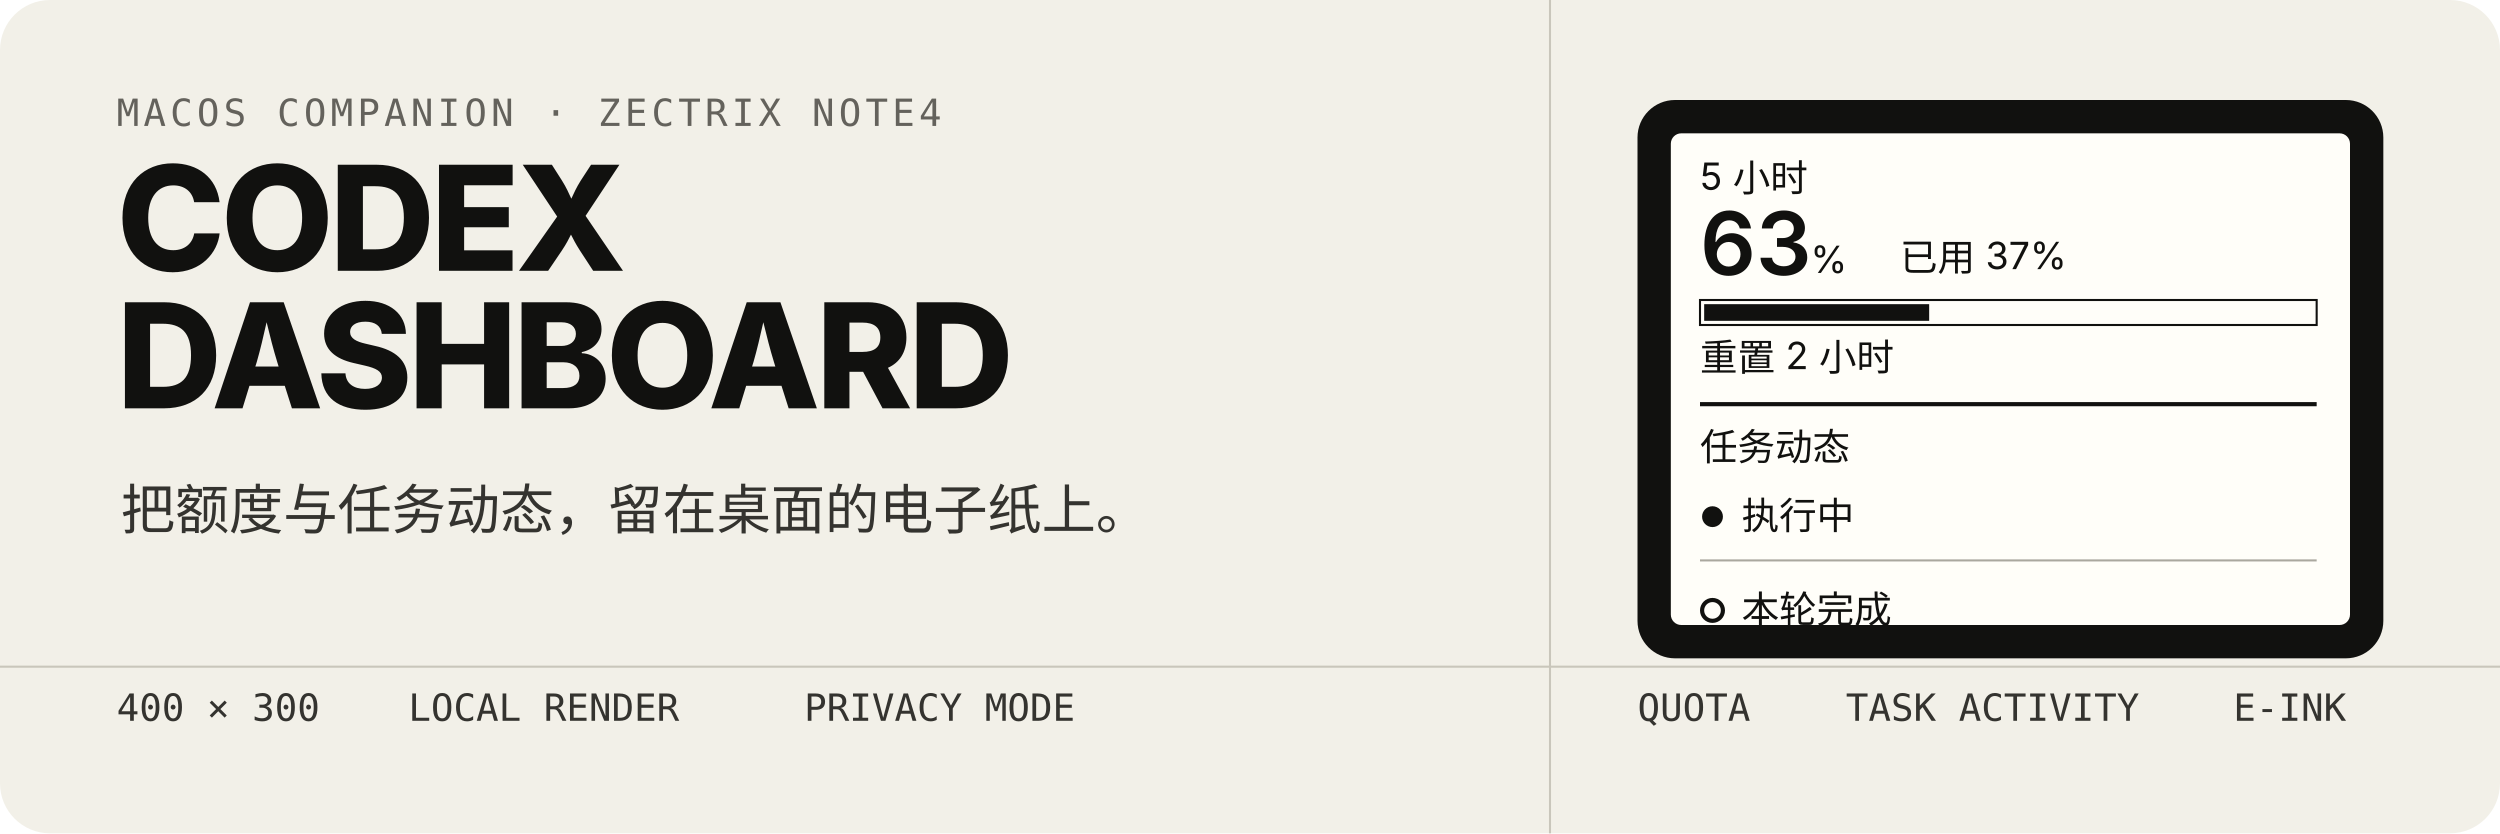
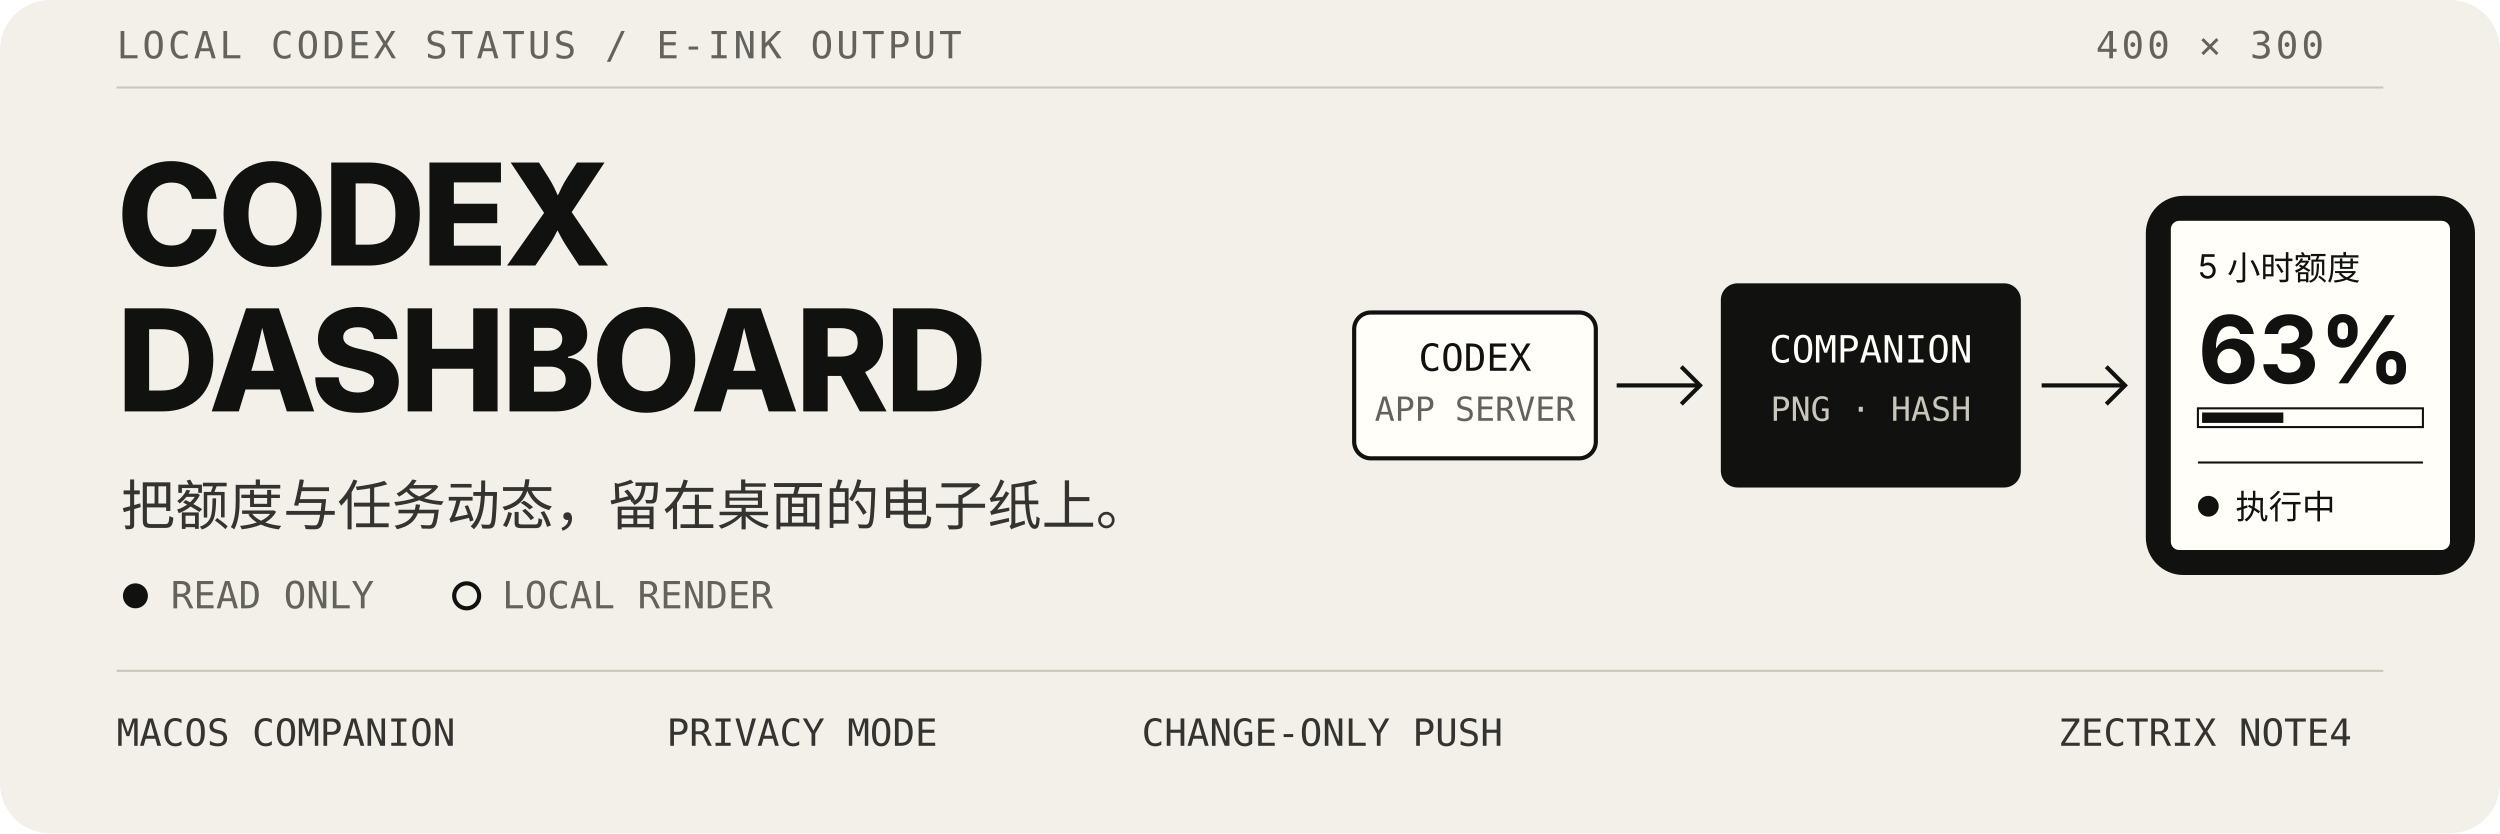
<svg xmlns="http://www.w3.org/2000/svg" width="1200" height="400" viewBox="0 0 1200 400" role="img" aria-labelledby="title desc">
  <rect width="1200" height="400" rx="24" fill="#f2f0e8" />
-   <path d="M0 320H1200" stroke="#c9c6bb" />
-   <path d="M744 0V400" stroke="#c9c6bb" />
-   <g transform="translate(56 48)">
-     <text x="0" y="0" dominant-baseline="hanging" fill="#64625c" font-family="ui-monospace, SFMono-Regular, Menlo, monospace" font-size="18" letter-spacing="2">MACOS COMPANION · ZECTRIX NOTE4</text>
-     <text x="0" y="82" fill="#11110f" font-family="-apple-system, BlinkMacSystemFont, Segoe UI, PingFang SC, sans-serif" font-size="70" font-weight="800" letter-spacing="-2">CODEX</text>
-     <text x="0" y="148" fill="#11110f" font-family="-apple-system, BlinkMacSystemFont, Segoe UI, PingFang SC, sans-serif" font-size="70" font-weight="800" letter-spacing="-2">DASHBOARD</text>
-     <text x="2" y="206" fill="#34332f" font-family="-apple-system, BlinkMacSystemFont, Segoe UI, PingFang SC, sans-serif" font-size="26">把额度与任务动态，留在桌面的电子纸上。</text>
+   <path d="M56 42H1144M56 322H1144" stroke="#c9c6bb" />
+   <g fill="#64625c" font-family="ui-monospace, SFMono-Regular, Menlo, monospace" font-size="18" letter-spacing="1.5">
+     <text x="56" y="28">LOCAL CODEX STATUS / E-INK OUTPUT</text>
+     <text x="1006" y="28">400 × 300</text>
  </g>
-   <g transform="translate(56 346)" fill="#34332f" font-family="ui-monospace, SFMono-Regular, Menlo, monospace" font-size="18">
-     <text x="0" y="0">400 × 300</text>
-     <text x="140" y="0">LOCAL RENDER</text>
-     <text x="330" y="0">PRIVACY MODE</text>
-   </g>
-   <g transform="translate(786 48)">
-     <rect x="0" y="0" width="358" height="268" rx="18" fill="#11110f" />
-     <rect x="16" y="16" width="326" height="236" rx="5" fill="#fffef9" />
-     <g transform="translate(30 30)" fill="#11110f" font-family="-apple-system, BlinkMacSystemFont, Segoe UI, PingFang SC, sans-serif">
-       <text x="0" y="0" dominant-baseline="hanging" font-size="18">5 小时</text>
-       <text x="0" y="54" font-size="42" font-weight="600">63</text>
-       <text x="53" y="53" font-size="18">%</text>
-       <text x="96" y="52" font-size="18">已用 37%</text>
-       <rect x="0" y="66" width="296" height="12" fill="none" stroke="#11110f" />
-       <rect x="2" y="68" width="108" height="8" fill="#11110f" />
-       <text x="0" y="100" font-size="18">重置 2 小时</text>
-       <path d="M0 116H296" stroke="#11110f" stroke-width="2" />
-       <text x="0" y="143" font-size="18">任务动态</text>
-       <circle cx="6" cy="170" r="5" fill="#11110f" />
-       <text x="20" y="176" font-size="18">执行中</text>
-       <path d="M0 191H296" stroke="#aaa89f" />
-       <circle cx="6" cy="215" r="5" fill="none" stroke="#11110f" stroke-width="2" />
-       <text x="20" y="221" font-size="18">本轮完成</text>
+   <g transform="translate(56 78)">
+     <text x="0" y="0" dominant-baseline="hanging" fill="#11110f" font-family="-apple-system, BlinkMacSystemFont, Segoe UI, PingFang SC, sans-serif" font-size="68" font-weight="800" letter-spacing="-2">CODEX</text>
+     <text x="0" y="70" dominant-baseline="hanging" fill="#11110f" font-family="-apple-system, BlinkMacSystemFont, Segoe UI, PingFang SC, sans-serif" font-size="68" font-weight="800" letter-spacing="-2">DASHBOARD</text>
+     <text x="2" y="174" fill="#34332f" font-family="-apple-system, BlinkMacSystemFont, Segoe UI, PingFang SC, sans-serif" font-size="26">把额度与任务动态，留在桌面的电子纸上。</text>
+     <g transform="translate(2 214)" fill="#64625c" font-family="ui-monospace, SFMono-Regular, Menlo, monospace" font-size="18">
+       <circle cx="7" cy="-6" r="6" fill="#11110f" />
+       <text x="24" y="0">READ ONLY</text>
+       <circle cx="166" cy="-6" r="6" fill="none" stroke="#11110f" stroke-width="2" />
+       <text x="183" y="0">LOCAL RENDER</text>
    </g>
  </g>
-   <g transform="translate(786 346)" fill="#34332f" font-family="ui-monospace, SFMono-Regular, Menlo, monospace" font-size="18">
-     <text x="0" y="0">QUOTA</text>
-     <text x="100" y="0">TASK ACTIVITY</text>
-     <text x="286" y="0">E-INK</text>
+   <g id="signal-path" transform="translate(650 94)">
+     <rect x="0" y="56" width="116" height="70" rx="8" fill="#fffef9" stroke="#11110f" stroke-width="2" />
+     <text x="58" y="84" text-anchor="middle" fill="#11110f" font-family="ui-monospace, SFMono-Regular, Menlo, monospace" font-size="18">CODEX</text>
+     <text x="58" y="108" text-anchor="middle" fill="#64625c" font-family="ui-monospace, SFMono-Regular, Menlo, monospace" font-size="16">APP SERVER</text>
+     <path d="M126 91H166" stroke="#11110f" stroke-width="2" />
+     <path d="M157 82L166 91L157 100" fill="none" stroke="#11110f" stroke-width="2" />
+     <rect x="176" y="42" width="144" height="98" rx="8" fill="#11110f" />
+     <text x="248" y="80" text-anchor="middle" fill="#fffef9" font-family="ui-monospace, SFMono-Regular, Menlo, monospace" font-size="18">COMPANION</text>
+     <text x="248" y="108" text-anchor="middle" fill="#c9c6bb" font-family="ui-monospace, SFMono-Regular, Menlo, monospace" font-size="16">PNG · HASH</text>
+     <path d="M330 91H370" stroke="#11110f" stroke-width="2" />
+     <path d="M361 82L370 91L361 100" fill="none" stroke="#11110f" stroke-width="2" />
+     <g transform="translate(380 0)">
+       <rect width="158" height="182" rx="18" fill="#11110f" />
+       <rect x="12" y="12" width="134" height="158" rx="4" fill="#fffef9" />
+       <g transform="translate(25 28)" font-family="-apple-system, BlinkMacSystemFont, Segoe UI, PingFang SC, sans-serif" fill="#11110f">
+         <text x="0" y="0" dominant-baseline="hanging" font-size="16">5 小时额度</text>
+         <text x="0" y="62" font-size="45" font-weight="700">63%</text>
+         <rect x="0" y="74" width="108" height="9" fill="none" stroke="#11110f" />
+         <rect x="2" y="76" width="39" height="5" fill="#11110f" />
+         <path d="M0 100H108" stroke="#11110f" />
+         <circle cx="5" cy="121" r="5" />
+         <text x="18" y="127" font-size="16">执行中</text>
+       </g>
+     </g>
+   </g>
+   <g transform="translate(56 358)" fill="#34332f" font-family="ui-monospace, SFMono-Regular, Menlo, monospace" font-size="18">
+     <text x="0" y="0">MACOS COMPANION</text>
+     <text x="264" y="0">PRIVACY MODE</text>
+     <text x="492" y="0">CHANGE-ONLY PUSH</text>
+     <text x="932" y="0">ZECTRIX NOTE4</text>
  </g>
</svg>
